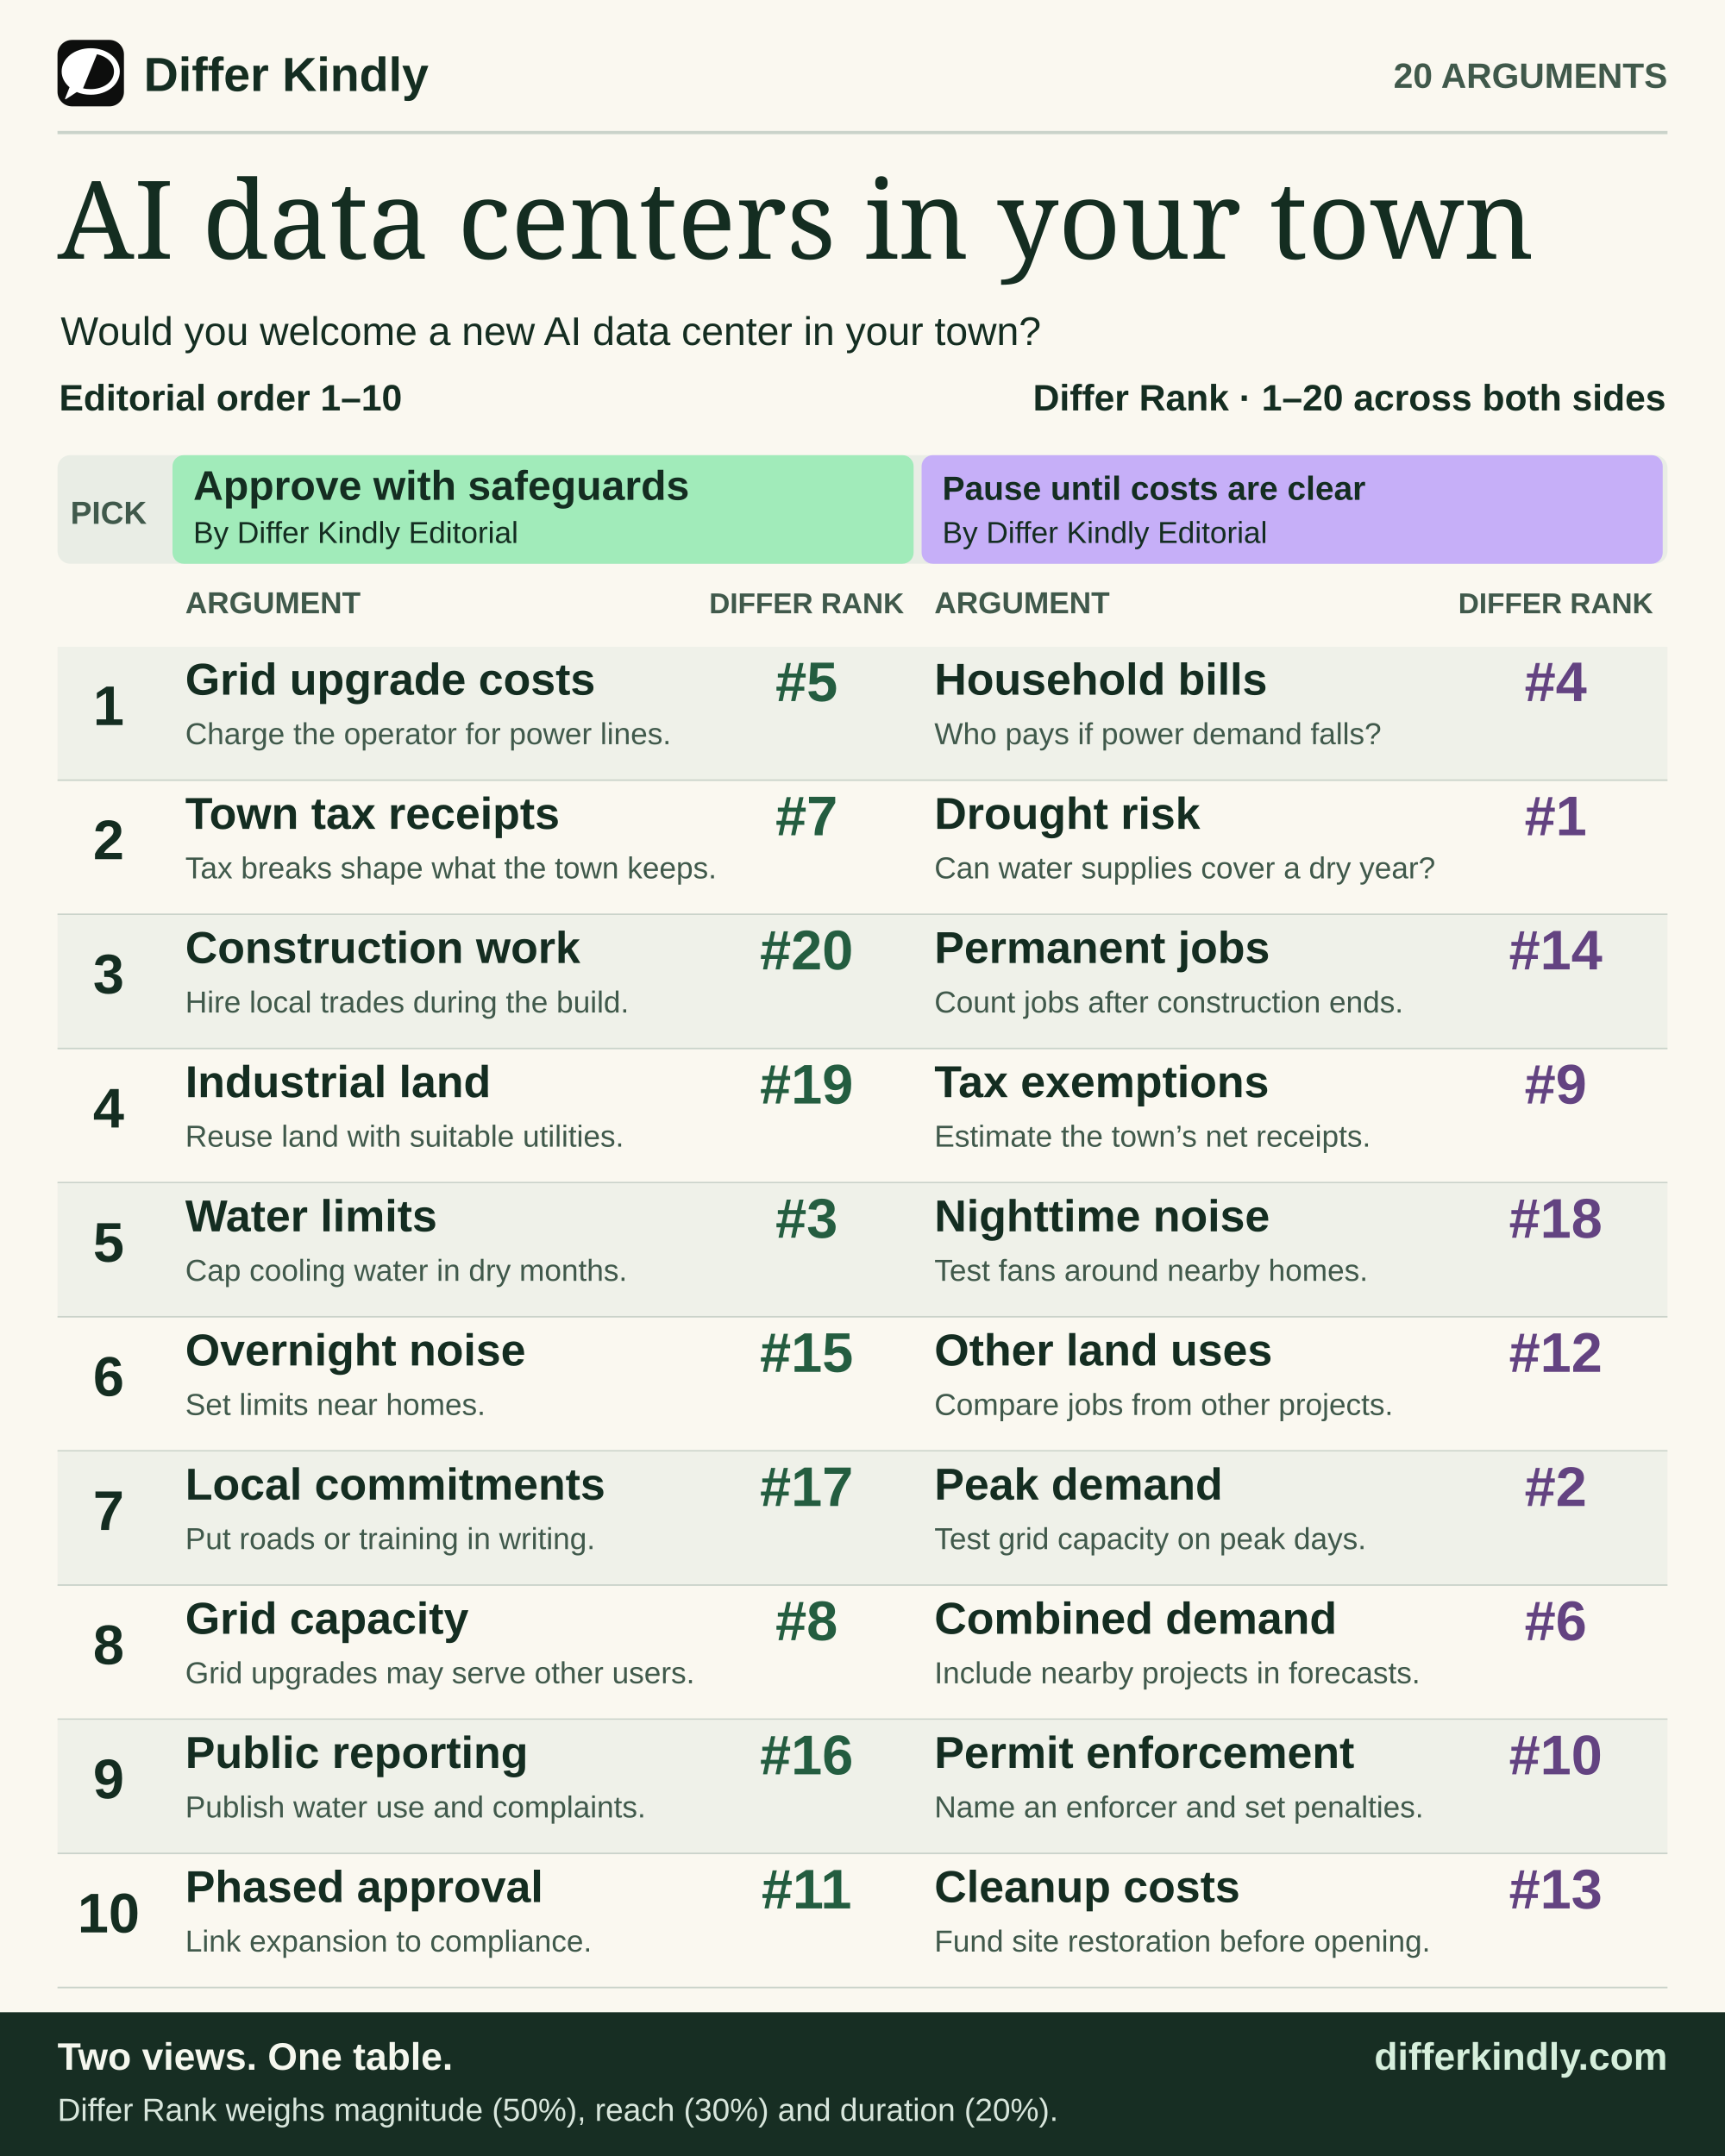
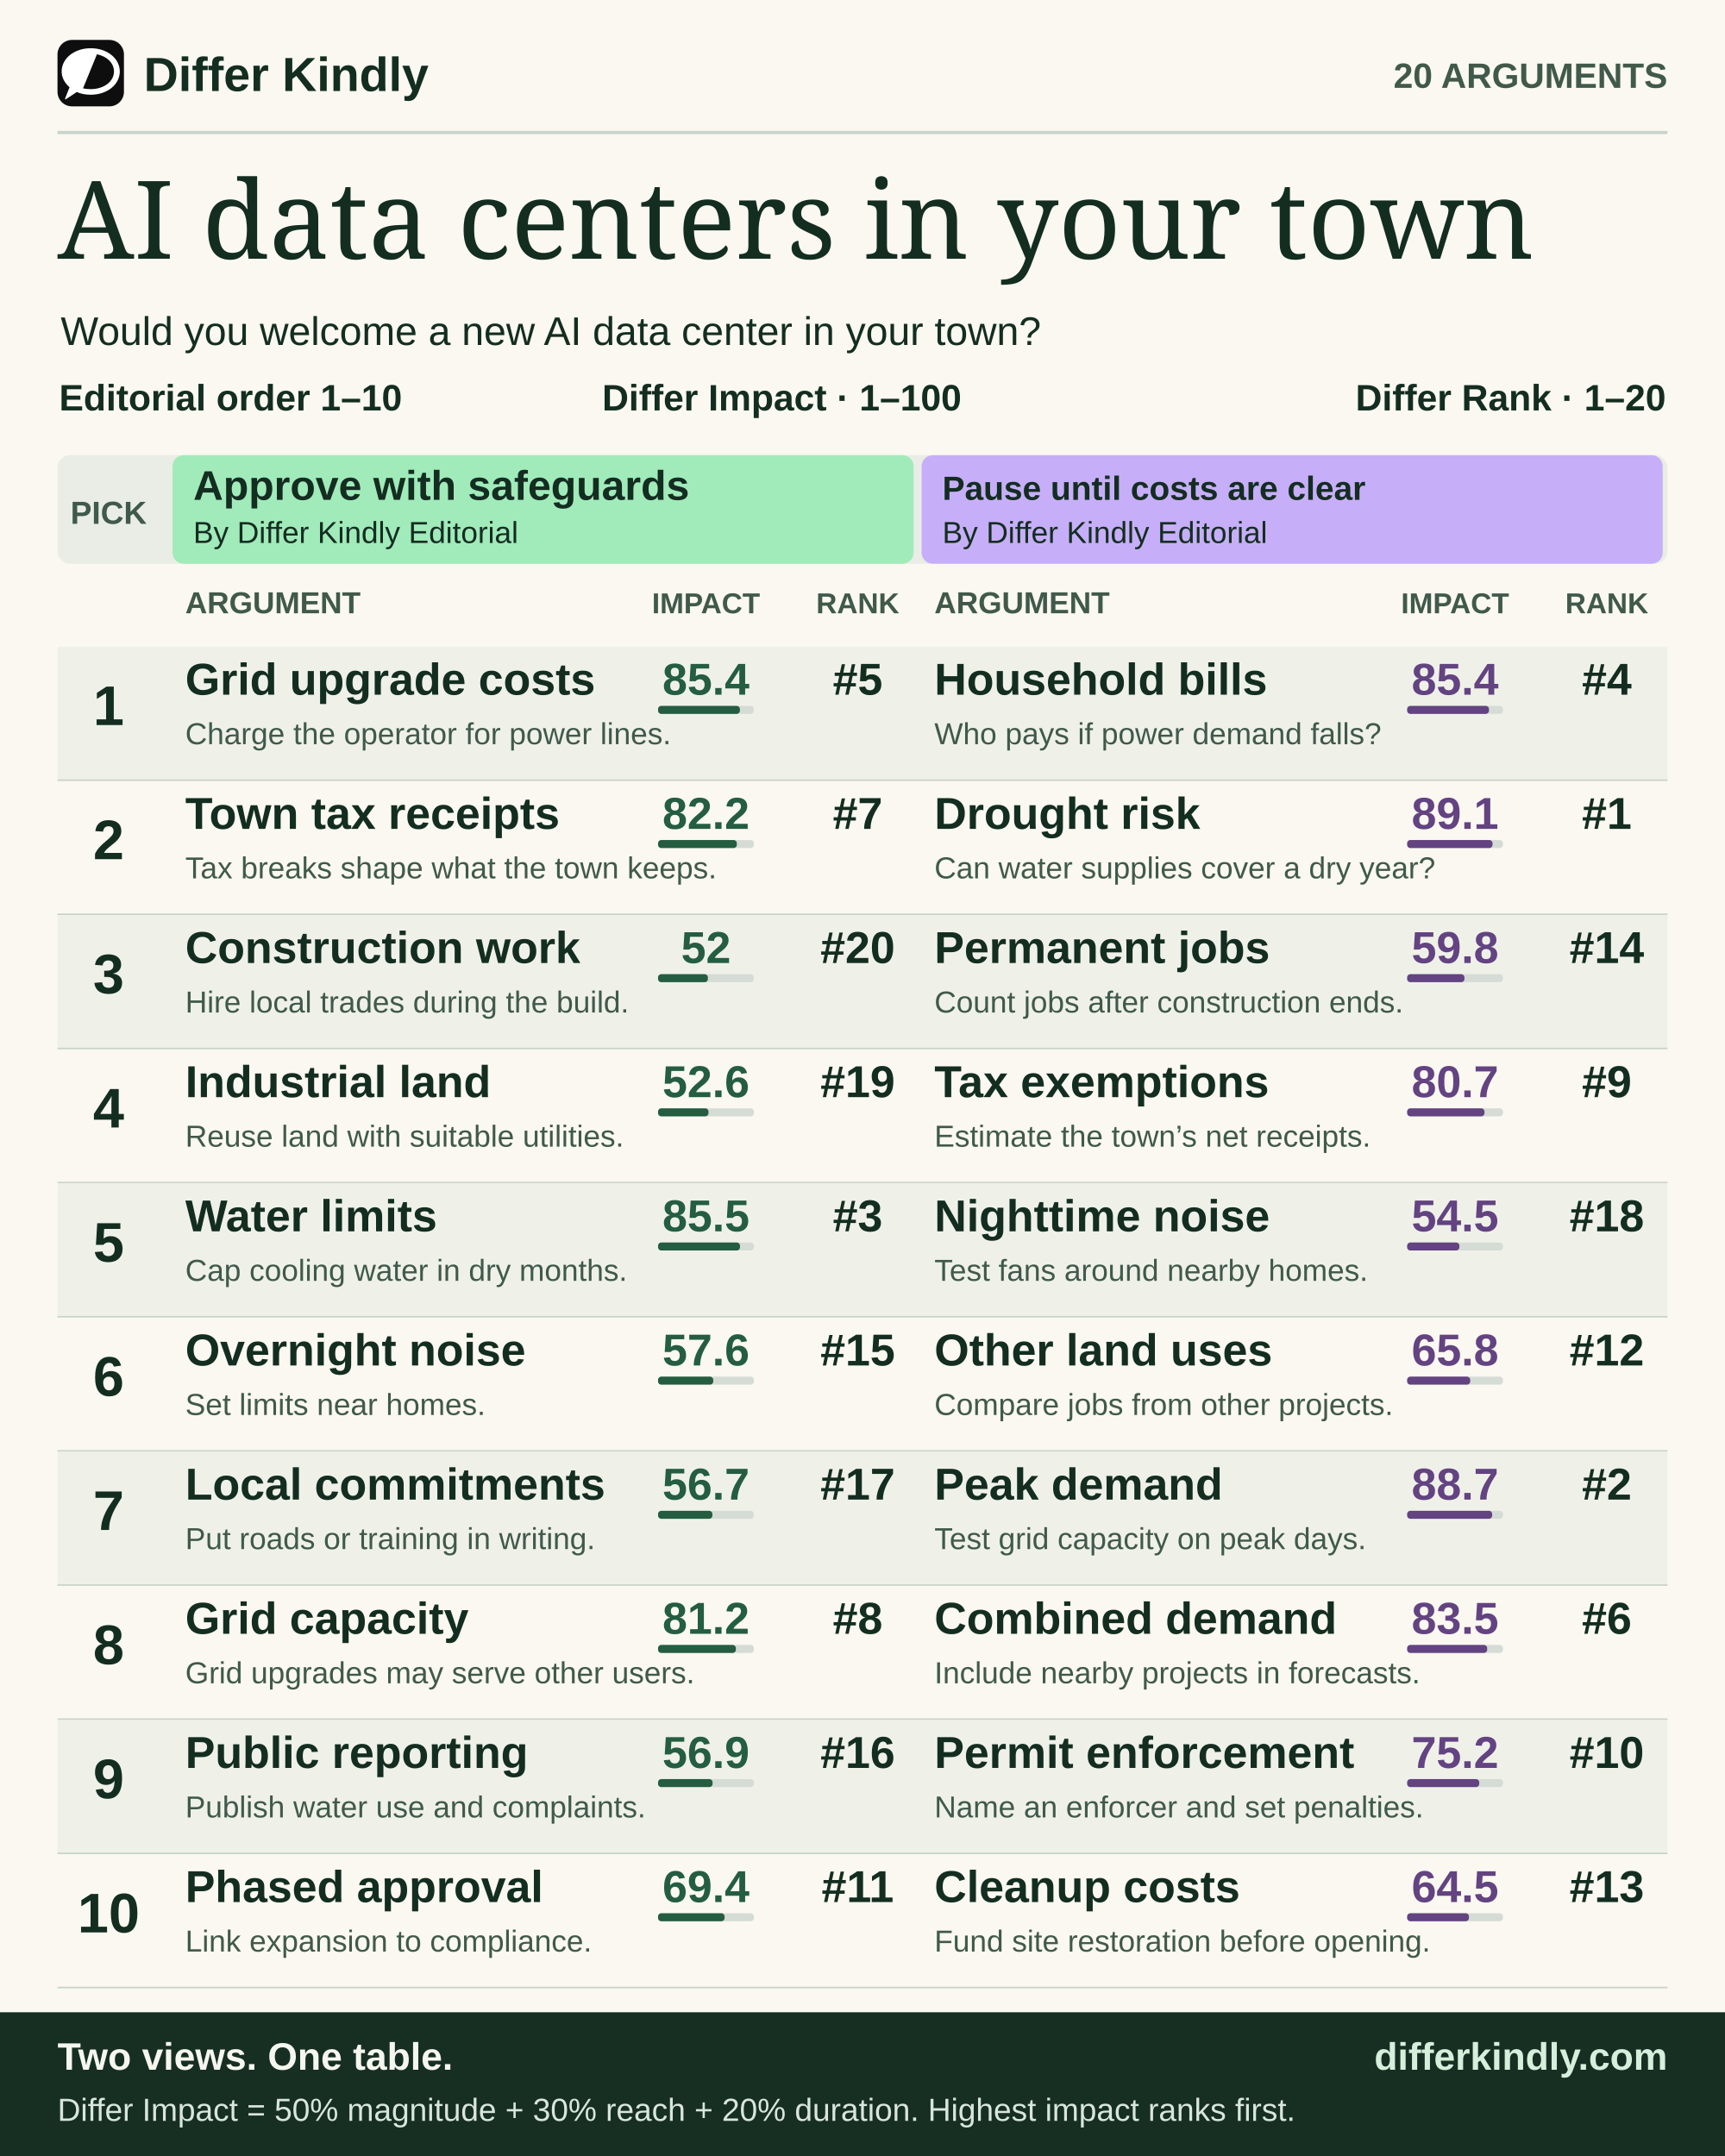
<svg xmlns="http://www.w3.org/2000/svg" width="1080" height="1350" viewBox="0 0 1080 1350" data-poster-format="impact-v2" data-rank-method="differ-rank-v1" role="img" font-family="Arial, sans-serif">
  <rect x="0" y="0" width="1080" height="1350" rx="0" fill="#faf8f0" />
  <g transform="translate(36 25) scale(1.30)">
    <rect width="32" height="32" rx="7" fill="#0d0e0d" />
    <path fill="white" fill-rule="evenodd" d="M16 4C23.9 4 30 8.9 30 15.2S23.9 26.4 16 26.4C13.6 26.4 11.3 26 9.3 25.1L4.1 28.5Q3.5 28.8 3.7 28.1L5.8 22.8C3.4 20.7 2 18.1 2 15.2C2 8.9 8.1 4 16 4ZM19 6.9L12.3 23.3C13.5 23.6 14.7 23.7 16 23.7C22.4 23.7 27.2 20 27.2 15.2C27.2 11.1 23.8 7.9 19 6.9Z" />
  </g>
  <text x="90" y="57" font-size="30" font-weight="700" fill="#142d21">Differ Kindly</text>
  <text x="1044" y="55" font-size="22" font-weight="700" fill="#40594b" text-anchor="end">20 ARGUMENTS</text>
  <rect x="36" y="82" width="1008" height="2" rx="0" fill="#cad3ca" />
  <text x="36" y="162" font-size="68" font-weight="500" fill="#142d21" font-family="Georgia, serif">AI data centers in your town</text>
  <text x="38" y="216" font-size="25" font-weight="400" fill="#142d21">Would you welcome a new AI data center in your town?</text>
  <text x="37" y="257" font-size="23" font-weight="700" fill="#142d21">Editorial order 1–10</text>
-   <text x="1043" y="257" font-size="23" font-weight="700" fill="#142d21" text-anchor="end">Differ Rank · 1–20 across both sides</text>
+   <text x="377" y="257" font-size="23" font-weight="700" fill="#142d21">Differ Impact · 1–100</text>
+   <text x="1043" y="257" font-size="23" font-weight="700" fill="#142d21" text-anchor="end">Differ Rank · 1–20</text>
  <rect x="36" y="285" width="1008" height="68" rx="8" fill="#e9ede5" />
  <text x="68" y="328" font-size="20" font-weight="700" fill="#40594b" text-anchor="middle">PICK</text>
  <rect x="108" y="285" width="464" height="68" rx="7" fill="#a1ebba" />
  <text x="121" y="313" font-size="26" font-weight="700" fill="#142d21">Approve with safeguards</text>
  <text x="121" y="340" font-size="19" font-weight="500" fill="#142d21" data-byline="0">By Differ Kindly Editorial</text>
  <text x="116" y="384" font-size="19" font-weight="700" fill="#40594b">ARGUMENT</text>
-   <text x="505" y="384" font-size="18" font-weight="700" fill="#40594b" text-anchor="middle">DIFFER RANK</text>
+   <text x="442" y="384" font-size="18" font-weight="700" fill="#40594b" text-anchor="middle">IMPACT</text>
+   <text x="537" y="384" font-size="18" font-weight="700" fill="#40594b" text-anchor="middle">RANK</text>
  <rect x="577" y="285" width="464" height="68" rx="7" fill="#c6aff8" />
  <text x="590" y="313" font-size="21" font-weight="700" fill="#142d21">Pause until costs are clear</text>
  <text x="590" y="340" font-size="19" font-weight="500" fill="#142d21" data-byline="1">By Differ Kindly Editorial</text>
  <text x="585" y="384" font-size="19" font-weight="700" fill="#40594b">ARGUMENT</text>
-   <text x="974" y="384" font-size="18" font-weight="700" fill="#40594b" text-anchor="middle">DIFFER RANK</text>
+   <text x="911" y="384" font-size="18" font-weight="700" fill="#40594b" text-anchor="middle">IMPACT</text>
+   <text x="1006" y="384" font-size="18" font-weight="700" fill="#40594b" text-anchor="middle">RANK</text>
  <rect x="36" y="405" width="1008" height="83" rx="0" fill="#eff1e9" />
  <text x="68" y="454" font-size="35" font-weight="700" fill="#142d21" text-anchor="middle">1</text>
  <g data-argument-id="75285951-7ad5-5fec-b901-d24bca832d2c" data-reader-id="75285951-7ad5-5fec-b901-d24bca832d2c" data-rank="5" data-impact="85.4" data-author="Differ Kindly Editorial" data-confidence="moderate" data-explanation="Estimated magnitude 83/100, reach 85/100 and duration 92/100." data-pick="1" data-side="0">
    <path data-hit="" d="M108 405h464v83h-464z" fill="transparent" />
    <text x="116" y="435" font-size="28" font-weight="700" fill="#142d21">Grid upgrade costs</text>
-     <text x="505" y="439" font-size="35" font-weight="700" fill="#245d40" text-anchor="middle">#5</text>
+     <text x="442" y="435" font-size="28" font-weight="700" fill="#245d40" text-anchor="middle" data-metric="impact">85.4</text>
+     <rect x="412" y="442" width="60" height="5" rx="2" fill="#d5dcd5" />
+     <rect x="412" y="442" width="51.24" height="5" rx="2" fill="#245d40" />
+     <text x="537" y="435" font-size="28" font-weight="700" fill="#142d21" text-anchor="middle" data-metric="rank">#5</text>
    <text x="116" y="466" font-size="19" font-weight="400" fill="#40594b">Charge the operator for power lines.</text>
  </g>
  <g data-argument-id="175d2743-9744-513f-98f8-b99201133808" data-reader-id="175d2743-9744-513f-98f8-b99201133808" data-rank="4" data-impact="85.4" data-author="Differ Kindly Editorial" data-confidence="moderate" data-explanation="Estimated magnitude 82/100, reach 90/100 and duration 87/100." data-pick="1" data-side="1">
    <path data-hit="" d="M577 405h464v83h-464z" fill="transparent" />
    <text x="585" y="435" font-size="28" font-weight="700" fill="#142d21">Household bills</text>
-     <text x="974" y="439" font-size="35" font-weight="700" fill="#634381" text-anchor="middle">#4</text>
+     <text x="911" y="435" font-size="28" font-weight="700" fill="#634381" text-anchor="middle" data-metric="impact">85.4</text>
+     <rect x="881" y="442" width="60" height="5" rx="2" fill="#d5dcd5" />
+     <rect x="881" y="442" width="51.24" height="5" rx="2" fill="#634381" />
+     <text x="1006" y="435" font-size="28" font-weight="700" fill="#142d21" text-anchor="middle" data-metric="rank">#4</text>
    <text x="585" y="466" font-size="19" font-weight="400" fill="#40594b">Who pays if power demand falls?</text>
  </g>
  <rect x="36" y="488" width="1008" height="1" rx="0" fill="#cad3ca" />
  <text x="68" y="538" font-size="35" font-weight="700" fill="#142d21" text-anchor="middle">2</text>
  <g data-argument-id="67b9ec5b-4113-5596-9bc9-0f5c06e99bf1" data-reader-id="67b9ec5b-4113-5596-9bc9-0f5c06e99bf1" data-rank="7" data-impact="82.2" data-author="Differ Kindly Editorial" data-confidence="moderate" data-explanation="Estimated magnitude 80/100, reach 84/100 and duration 85/100." data-pick="2" data-side="0">
    <path data-hit="" d="M108 489h464v83h-464z" fill="transparent" />
    <text x="116" y="519" font-size="28" font-weight="700" fill="#142d21">Town tax receipts</text>
-     <text x="505" y="523" font-size="35" font-weight="700" fill="#245d40" text-anchor="middle">#7</text>
+     <text x="442" y="519" font-size="28" font-weight="700" fill="#245d40" text-anchor="middle" data-metric="impact">82.2</text>
+     <rect x="412" y="526" width="60" height="5" rx="2" fill="#d5dcd5" />
+     <rect x="412" y="526" width="49.32" height="5" rx="2" fill="#245d40" />
+     <text x="537" y="519" font-size="28" font-weight="700" fill="#142d21" text-anchor="middle" data-metric="rank">#7</text>
    <text x="116" y="550" font-size="19" font-weight="400" fill="#40594b">Tax breaks shape what the town keeps.</text>
  </g>
  <g data-argument-id="3b64b4ef-9bbc-59df-8ef3-9d113ed5e0a5" data-reader-id="3b64b4ef-9bbc-59df-8ef3-9d113ed5e0a5" data-rank="1" data-impact="89.1" data-author="Differ Kindly Editorial" data-confidence="moderate" data-explanation="Estimated magnitude 94/100, reach 87/100 and duration 80/100." data-pick="2" data-side="1">
    <path data-hit="" d="M577 489h464v83h-464z" fill="transparent" />
    <text x="585" y="519" font-size="28" font-weight="700" fill="#142d21">Drought risk</text>
-     <text x="974" y="523" font-size="35" font-weight="700" fill="#634381" text-anchor="middle">#1</text>
+     <text x="911" y="519" font-size="28" font-weight="700" fill="#634381" text-anchor="middle" data-metric="impact">89.1</text>
+     <rect x="881" y="526" width="60" height="5" rx="2" fill="#d5dcd5" />
+     <rect x="881" y="526" width="53.46" height="5" rx="2" fill="#634381" />
+     <text x="1006" y="519" font-size="28" font-weight="700" fill="#142d21" text-anchor="middle" data-metric="rank">#1</text>
    <text x="585" y="550" font-size="19" font-weight="400" fill="#40594b">Can water supplies cover a dry year?</text>
  </g>
  <rect x="36" y="572" width="1008" height="1" rx="0" fill="#cad3ca" />
  <rect x="36" y="573" width="1008" height="83" rx="0" fill="#eff1e9" />
  <text x="68" y="622" font-size="35" font-weight="700" fill="#142d21" text-anchor="middle">3</text>
  <g data-argument-id="c841c516-7080-5c01-a5ec-30e524be0f42" data-reader-id="c841c516-7080-5c01-a5ec-30e524be0f42" data-rank="20" data-impact="52" data-author="Differ Kindly Editorial" data-confidence="moderate" data-explanation="Estimated magnitude 66/100, reach 42/100 and duration 32/100." data-pick="3" data-side="0">
    <path data-hit="" d="M108 573h464v83h-464z" fill="transparent" />
    <text x="116" y="603" font-size="28" font-weight="700" fill="#142d21">Construction work</text>
-     <text x="505" y="607" font-size="35" font-weight="700" fill="#245d40" text-anchor="middle">#20</text>
+     <text x="442" y="603" font-size="28" font-weight="700" fill="#245d40" text-anchor="middle" data-metric="impact">52</text>
+     <rect x="412" y="610" width="60" height="5" rx="2" fill="#d5dcd5" />
+     <rect x="412" y="610" width="31.2" height="5" rx="2" fill="#245d40" />
+     <text x="537" y="603" font-size="28" font-weight="700" fill="#142d21" text-anchor="middle" data-metric="rank">#20</text>
    <text x="116" y="634" font-size="19" font-weight="400" fill="#40594b">Hire local trades during the build.</text>
  </g>
  <g data-argument-id="847e3209-3f84-5522-a25c-d29d378656d3" data-reader-id="847e3209-3f84-5522-a25c-d29d378656d3" data-rank="14" data-impact="59.8" data-author="Differ Kindly Editorial" data-confidence="moderate" data-explanation="Estimated magnitude 62/100, reach 46/100 and duration 75/100." data-pick="3" data-side="1">
    <path data-hit="" d="M577 573h464v83h-464z" fill="transparent" />
    <text x="585" y="603" font-size="28" font-weight="700" fill="#142d21">Permanent jobs</text>
-     <text x="974" y="607" font-size="35" font-weight="700" fill="#634381" text-anchor="middle">#14</text>
+     <text x="911" y="603" font-size="28" font-weight="700" fill="#634381" text-anchor="middle" data-metric="impact">59.8</text>
+     <rect x="881" y="610" width="60" height="5" rx="2" fill="#d5dcd5" />
+     <rect x="881" y="610" width="35.88" height="5" rx="2" fill="#634381" />
+     <text x="1006" y="603" font-size="28" font-weight="700" fill="#142d21" text-anchor="middle" data-metric="rank">#14</text>
    <text x="585" y="634" font-size="19" font-weight="400" fill="#40594b">Count jobs after construction ends.</text>
  </g>
  <rect x="36" y="656" width="1008" height="1" rx="0" fill="#cad3ca" />
  <text x="68" y="706" font-size="35" font-weight="700" fill="#142d21" text-anchor="middle">4</text>
  <g data-argument-id="d154780a-8ccc-5a5d-91d2-9d65d5166829" data-reader-id="d154780a-8ccc-5a5d-91d2-9d65d5166829" data-rank="19" data-impact="52.6" data-author="Differ Kindly Editorial" data-confidence="moderate" data-explanation="Estimated magnitude 53/100, reach 37/100 and duration 75/100." data-pick="4" data-side="0">
    <path data-hit="" d="M108 657h464v83h-464z" fill="transparent" />
    <text x="116" y="687" font-size="28" font-weight="700" fill="#142d21">Industrial land</text>
-     <text x="505" y="691" font-size="35" font-weight="700" fill="#245d40" text-anchor="middle">#19</text>
+     <text x="442" y="687" font-size="28" font-weight="700" fill="#245d40" text-anchor="middle" data-metric="impact">52.6</text>
+     <rect x="412" y="694" width="60" height="5" rx="2" fill="#d5dcd5" />
+     <rect x="412" y="694" width="31.56" height="5" rx="2" fill="#245d40" />
+     <text x="537" y="687" font-size="28" font-weight="700" fill="#142d21" text-anchor="middle" data-metric="rank">#19</text>
    <text x="116" y="718" font-size="19" font-weight="400" fill="#40594b">Reuse land with suitable utilities.</text>
  </g>
  <g data-argument-id="e992706e-01fe-5c8d-9e8c-5b8c921ae091" data-reader-id="e992706e-01fe-5c8d-9e8c-5b8c921ae091" data-rank="9" data-impact="80.7" data-author="Differ Kindly Editorial" data-confidence="moderate" data-explanation="Estimated magnitude 78/100, reach 83/100 and duration 84/100." data-pick="4" data-side="1">
    <path data-hit="" d="M577 657h464v83h-464z" fill="transparent" />
    <text x="585" y="687" font-size="28" font-weight="700" fill="#142d21">Tax exemptions</text>
-     <text x="974" y="691" font-size="35" font-weight="700" fill="#634381" text-anchor="middle">#9</text>
+     <text x="911" y="687" font-size="28" font-weight="700" fill="#634381" text-anchor="middle" data-metric="impact">80.7</text>
+     <rect x="881" y="694" width="60" height="5" rx="2" fill="#d5dcd5" />
+     <rect x="881" y="694" width="48.42" height="5" rx="2" fill="#634381" />
+     <text x="1006" y="687" font-size="28" font-weight="700" fill="#142d21" text-anchor="middle" data-metric="rank">#9</text>
    <text x="585" y="718" font-size="19" font-weight="400" fill="#40594b">Estimate the town’s net receipts.</text>
  </g>
  <rect x="36" y="740" width="1008" height="1" rx="0" fill="#cad3ca" />
  <rect x="36" y="741" width="1008" height="83" rx="0" fill="#eff1e9" />
  <text x="68" y="790" font-size="35" font-weight="700" fill="#142d21" text-anchor="middle">5</text>
  <g data-argument-id="1ff81dff-eadf-5b79-9349-5e454bef6224" data-reader-id="1ff81dff-eadf-5b79-9349-5e454bef6224" data-rank="3" data-impact="85.5" data-author="Differ Kindly Editorial" data-confidence="moderate" data-explanation="Estimated magnitude 89/100, reach 80/100 and duration 85/100." data-pick="5" data-side="0">
    <path data-hit="" d="M108 741h464v83h-464z" fill="transparent" />
    <text x="116" y="771" font-size="28" font-weight="700" fill="#142d21">Water limits</text>
-     <text x="505" y="775" font-size="35" font-weight="700" fill="#245d40" text-anchor="middle">#3</text>
+     <text x="442" y="771" font-size="28" font-weight="700" fill="#245d40" text-anchor="middle" data-metric="impact">85.5</text>
+     <rect x="412" y="778" width="60" height="5" rx="2" fill="#d5dcd5" />
+     <rect x="412" y="778" width="51.3" height="5" rx="2" fill="#245d40" />
+     <text x="537" y="771" font-size="28" font-weight="700" fill="#142d21" text-anchor="middle" data-metric="rank">#3</text>
    <text x="116" y="802" font-size="19" font-weight="400" fill="#40594b">Cap cooling water in dry months.</text>
  </g>
  <g data-argument-id="55c1bb96-8222-51bf-995b-6fcd88b0d8bc" data-reader-id="55c1bb96-8222-51bf-995b-6fcd88b0d8bc" data-rank="18" data-impact="54.5" data-author="Differ Kindly Editorial" data-confidence="moderate" data-explanation="Estimated magnitude 59/100, reach 32/100 and duration 77/100." data-pick="5" data-side="1">
    <path data-hit="" d="M577 741h464v83h-464z" fill="transparent" />
    <text x="585" y="771" font-size="28" font-weight="700" fill="#142d21">Nighttime noise</text>
-     <text x="974" y="775" font-size="35" font-weight="700" fill="#634381" text-anchor="middle">#18</text>
+     <text x="911" y="771" font-size="28" font-weight="700" fill="#634381" text-anchor="middle" data-metric="impact">54.5</text>
+     <rect x="881" y="778" width="60" height="5" rx="2" fill="#d5dcd5" />
+     <rect x="881" y="778" width="32.7" height="5" rx="2" fill="#634381" />
+     <text x="1006" y="771" font-size="28" font-weight="700" fill="#142d21" text-anchor="middle" data-metric="rank">#18</text>
    <text x="585" y="802" font-size="19" font-weight="400" fill="#40594b">Test fans around nearby homes.</text>
  </g>
  <rect x="36" y="824" width="1008" height="1" rx="0" fill="#cad3ca" />
  <text x="68" y="874" font-size="35" font-weight="700" fill="#142d21" text-anchor="middle">6</text>
  <g data-argument-id="61cd6605-fdb7-5a14-a843-9e2756409e53" data-reader-id="61cd6605-fdb7-5a14-a843-9e2756409e53" data-rank="15" data-impact="57.6" data-author="Differ Kindly Editorial" data-confidence="moderate" data-explanation="Estimated magnitude 63/100, reach 33/100 and duration 81/100." data-pick="6" data-side="0">
    <path data-hit="" d="M108 825h464v83h-464z" fill="transparent" />
    <text x="116" y="855" font-size="28" font-weight="700" fill="#142d21">Overnight noise</text>
-     <text x="505" y="859" font-size="35" font-weight="700" fill="#245d40" text-anchor="middle">#15</text>
+     <text x="442" y="855" font-size="28" font-weight="700" fill="#245d40" text-anchor="middle" data-metric="impact">57.6</text>
+     <rect x="412" y="862" width="60" height="5" rx="2" fill="#d5dcd5" />
+     <rect x="412" y="862" width="34.56" height="5" rx="2" fill="#245d40" />
+     <text x="537" y="855" font-size="28" font-weight="700" fill="#142d21" text-anchor="middle" data-metric="rank">#15</text>
    <text x="116" y="886" font-size="19" font-weight="400" fill="#40594b">Set limits near homes.</text>
  </g>
  <g data-argument-id="620d1a89-7c79-5822-9de4-a5ecd5bd04e5" data-reader-id="620d1a89-7c79-5822-9de4-a5ecd5bd04e5" data-rank="12" data-impact="65.8" data-author="Differ Kindly Editorial" data-confidence="low" data-explanation="Estimated magnitude 66/100, reach 52/100 and duration 86/100." data-pick="6" data-side="1">
    <path data-hit="" d="M577 825h464v83h-464z" fill="transparent" />
    <text x="585" y="855" font-size="28" font-weight="700" fill="#142d21">Other land uses</text>
-     <text x="974" y="859" font-size="35" font-weight="700" fill="#634381" text-anchor="middle">#12</text>
+     <text x="911" y="855" font-size="28" font-weight="700" fill="#634381" text-anchor="middle" data-metric="impact">65.8</text>
+     <rect x="881" y="862" width="60" height="5" rx="2" fill="#d5dcd5" />
+     <rect x="881" y="862" width="39.48" height="5" rx="2" fill="#634381" />
+     <text x="1006" y="855" font-size="28" font-weight="700" fill="#142d21" text-anchor="middle" data-metric="rank">#12</text>
    <text x="585" y="886" font-size="19" font-weight="400" fill="#40594b">Compare jobs from other projects.</text>
  </g>
  <rect x="36" y="908" width="1008" height="1" rx="0" fill="#cad3ca" />
  <rect x="36" y="909" width="1008" height="83" rx="0" fill="#eff1e9" />
  <text x="68" y="958" font-size="35" font-weight="700" fill="#142d21" text-anchor="middle">7</text>
  <g data-argument-id="d403f10d-6b07-57c7-850d-65a3c3584cb8" data-reader-id="d403f10d-6b07-57c7-850d-65a3c3584cb8" data-rank="17" data-impact="56.7" data-author="Differ Kindly Editorial" data-confidence="low" data-explanation="Estimated magnitude 58/100, reach 49/100 and duration 65/100." data-pick="7" data-side="0">
    <path data-hit="" d="M108 909h464v83h-464z" fill="transparent" />
    <text x="116" y="939" font-size="28" font-weight="700" fill="#142d21">Local commitments</text>
-     <text x="505" y="943" font-size="35" font-weight="700" fill="#245d40" text-anchor="middle">#17</text>
+     <text x="442" y="939" font-size="28" font-weight="700" fill="#245d40" text-anchor="middle" data-metric="impact">56.7</text>
+     <rect x="412" y="946" width="60" height="5" rx="2" fill="#d5dcd5" />
+     <rect x="412" y="946" width="34.02" height="5" rx="2" fill="#245d40" />
+     <text x="537" y="939" font-size="28" font-weight="700" fill="#142d21" text-anchor="middle" data-metric="rank">#17</text>
    <text x="116" y="970" font-size="19" font-weight="400" fill="#40594b">Put roads or training in writing.</text>
  </g>
  <g data-argument-id="43e0c36b-8ecd-598d-9d14-ba71c3a990ac" data-reader-id="43e0c36b-8ecd-598d-9d14-ba71c3a990ac" data-rank="2" data-impact="88.7" data-author="Differ Kindly Editorial" data-confidence="moderate" data-explanation="Estimated magnitude 90/100, reach 93/100 and duration 79/100." data-pick="7" data-side="1">
    <path data-hit="" d="M577 909h464v83h-464z" fill="transparent" />
    <text x="585" y="939" font-size="28" font-weight="700" fill="#142d21">Peak demand</text>
-     <text x="974" y="943" font-size="35" font-weight="700" fill="#634381" text-anchor="middle">#2</text>
+     <text x="911" y="939" font-size="28" font-weight="700" fill="#634381" text-anchor="middle" data-metric="impact">88.7</text>
+     <rect x="881" y="946" width="60" height="5" rx="2" fill="#d5dcd5" />
+     <rect x="881" y="946" width="53.22" height="5" rx="2" fill="#634381" />
+     <text x="1006" y="939" font-size="28" font-weight="700" fill="#142d21" text-anchor="middle" data-metric="rank">#2</text>
    <text x="585" y="970" font-size="19" font-weight="400" fill="#40594b">Test grid capacity on peak days.</text>
  </g>
  <rect x="36" y="992" width="1008" height="1" rx="0" fill="#cad3ca" />
  <text x="68" y="1042" font-size="35" font-weight="700" fill="#142d21" text-anchor="middle">8</text>
  <g data-argument-id="972a9fd6-9ecc-5271-b580-c2475f4aa1f4" data-reader-id="972a9fd6-9ecc-5271-b580-c2475f4aa1f4" data-rank="8" data-impact="81.2" data-author="Differ Kindly Editorial" data-confidence="low" data-explanation="Estimated magnitude 77/100, reach 81/100 and duration 92/100." data-pick="8" data-side="0">
    <path data-hit="" d="M108 993h464v83h-464z" fill="transparent" />
    <text x="116" y="1023" font-size="28" font-weight="700" fill="#142d21">Grid capacity</text>
-     <text x="505" y="1027" font-size="35" font-weight="700" fill="#245d40" text-anchor="middle">#8</text>
+     <text x="442" y="1023" font-size="28" font-weight="700" fill="#245d40" text-anchor="middle" data-metric="impact">81.2</text>
+     <rect x="412" y="1030" width="60" height="5" rx="2" fill="#d5dcd5" />
+     <rect x="412" y="1030" width="48.72" height="5" rx="2" fill="#245d40" />
+     <text x="537" y="1023" font-size="28" font-weight="700" fill="#142d21" text-anchor="middle" data-metric="rank">#8</text>
    <text x="116" y="1054" font-size="19" font-weight="400" fill="#40594b">Grid upgrades may serve other users.</text>
  </g>
  <g data-argument-id="a9c33dab-4688-54d3-a13f-4b7a631d6c46" data-reader-id="a9c33dab-4688-54d3-a13f-4b7a631d6c46" data-rank="6" data-impact="83.5" data-author="Differ Kindly Editorial" data-confidence="moderate" data-explanation="Estimated magnitude 84/100, reach 81/100 and duration 86/100." data-pick="8" data-side="1">
    <path data-hit="" d="M577 993h464v83h-464z" fill="transparent" />
    <text x="585" y="1023" font-size="28" font-weight="700" fill="#142d21">Combined demand</text>
-     <text x="974" y="1027" font-size="35" font-weight="700" fill="#634381" text-anchor="middle">#6</text>
+     <text x="911" y="1023" font-size="28" font-weight="700" fill="#634381" text-anchor="middle" data-metric="impact">83.5</text>
+     <rect x="881" y="1030" width="60" height="5" rx="2" fill="#d5dcd5" />
+     <rect x="881" y="1030" width="50.1" height="5" rx="2" fill="#634381" />
+     <text x="1006" y="1023" font-size="28" font-weight="700" fill="#142d21" text-anchor="middle" data-metric="rank">#6</text>
    <text x="585" y="1054" font-size="19" font-weight="400" fill="#40594b">Include nearby projects in forecasts.</text>
  </g>
  <rect x="36" y="1076" width="1008" height="1" rx="0" fill="#cad3ca" />
  <rect x="36" y="1077" width="1008" height="83" rx="0" fill="#eff1e9" />
  <text x="68" y="1126" font-size="35" font-weight="700" fill="#142d21" text-anchor="middle">9</text>
  <g data-argument-id="1ac54127-436a-5342-97cf-a9547dc53796" data-reader-id="1ac54127-436a-5342-97cf-a9547dc53796" data-rank="16" data-impact="56.9" data-author="Differ Kindly Editorial" data-confidence="moderate" data-explanation="Estimated magnitude 49/100, reach 60/100 and duration 72/100." data-pick="9" data-side="0">
    <path data-hit="" d="M108 1077h464v83h-464z" fill="transparent" />
    <text x="116" y="1107" font-size="28" font-weight="700" fill="#142d21">Public reporting</text>
-     <text x="505" y="1111" font-size="35" font-weight="700" fill="#245d40" text-anchor="middle">#16</text>
+     <text x="442" y="1107" font-size="28" font-weight="700" fill="#245d40" text-anchor="middle" data-metric="impact">56.9</text>
+     <rect x="412" y="1114" width="60" height="5" rx="2" fill="#d5dcd5" />
+     <rect x="412" y="1114" width="34.14" height="5" rx="2" fill="#245d40" />
+     <text x="537" y="1107" font-size="28" font-weight="700" fill="#142d21" text-anchor="middle" data-metric="rank">#16</text>
    <text x="116" y="1138" font-size="19" font-weight="400" fill="#40594b">Publish water use and complaints.</text>
  </g>
  <g data-argument-id="afdb6c6a-6d31-596f-b1c6-82afdba2c54d" data-reader-id="afdb6c6a-6d31-596f-b1c6-82afdba2c54d" data-rank="10" data-impact="75.2" data-author="Differ Kindly Editorial" data-confidence="moderate" data-explanation="Estimated magnitude 72/100, reach 72/100 and duration 88/100." data-pick="9" data-side="1">
    <path data-hit="" d="M577 1077h464v83h-464z" fill="transparent" />
    <text x="585" y="1107" font-size="28" font-weight="700" fill="#142d21">Permit enforcement</text>
-     <text x="974" y="1111" font-size="35" font-weight="700" fill="#634381" text-anchor="middle">#10</text>
+     <text x="911" y="1107" font-size="28" font-weight="700" fill="#634381" text-anchor="middle" data-metric="impact">75.2</text>
+     <rect x="881" y="1114" width="60" height="5" rx="2" fill="#d5dcd5" />
+     <rect x="881" y="1114" width="45.12" height="5" rx="2" fill="#634381" />
+     <text x="1006" y="1107" font-size="28" font-weight="700" fill="#142d21" text-anchor="middle" data-metric="rank">#10</text>
    <text x="585" y="1138" font-size="19" font-weight="400" fill="#40594b">Name an enforcer and set penalties.</text>
  </g>
  <rect x="36" y="1160" width="1008" height="1" rx="0" fill="#cad3ca" />
  <text x="68" y="1210" font-size="35" font-weight="700" fill="#142d21" text-anchor="middle">10</text>
  <g data-argument-id="34b77ec4-75fa-5078-95d6-4f9520cccc6f" data-reader-id="34b77ec4-75fa-5078-95d6-4f9520cccc6f" data-rank="11" data-impact="69.4" data-author="Differ Kindly Editorial" data-confidence="moderate" data-explanation="Estimated magnitude 67/100, reach 65/100 and duration 82/100." data-pick="10" data-side="0">
    <path data-hit="" d="M108 1161h464v83h-464z" fill="transparent" />
    <text x="116" y="1191" font-size="28" font-weight="700" fill="#142d21">Phased approval</text>
-     <text x="505" y="1195" font-size="35" font-weight="700" fill="#245d40" text-anchor="middle">#11</text>
+     <text x="442" y="1191" font-size="28" font-weight="700" fill="#245d40" text-anchor="middle" data-metric="impact">69.4</text>
+     <rect x="412" y="1198" width="60" height="5" rx="2" fill="#d5dcd5" />
+     <rect x="412" y="1198" width="41.64" height="5" rx="2" fill="#245d40" />
+     <text x="537" y="1191" font-size="28" font-weight="700" fill="#142d21" text-anchor="middle" data-metric="rank">#11</text>
    <text x="116" y="1222" font-size="19" font-weight="400" fill="#40594b">Link expansion to compliance.</text>
  </g>
  <g data-argument-id="906991c2-e743-5071-8fd9-96641d2a5e09" data-reader-id="906991c2-e743-5071-8fd9-96641d2a5e09" data-rank="13" data-impact="64.5" data-author="Differ Kindly Editorial" data-confidence="moderate" data-explanation="Estimated magnitude 64/100, reach 47/100 and duration 92/100." data-pick="10" data-side="1">
    <path data-hit="" d="M577 1161h464v83h-464z" fill="transparent" />
    <text x="585" y="1191" font-size="28" font-weight="700" fill="#142d21">Cleanup costs</text>
-     <text x="974" y="1195" font-size="35" font-weight="700" fill="#634381" text-anchor="middle">#13</text>
+     <text x="911" y="1191" font-size="28" font-weight="700" fill="#634381" text-anchor="middle" data-metric="impact">64.5</text>
+     <rect x="881" y="1198" width="60" height="5" rx="2" fill="#d5dcd5" />
+     <rect x="881" y="1198" width="38.7" height="5" rx="2" fill="#634381" />
+     <text x="1006" y="1191" font-size="28" font-weight="700" fill="#142d21" text-anchor="middle" data-metric="rank">#13</text>
    <text x="585" y="1222" font-size="19" font-weight="400" fill="#40594b">Fund site restoration before opening.</text>
  </g>
  <rect x="36" y="1244" width="1008" height="1" rx="0" fill="#cad3ca" />
  <rect x="0" y="1260" width="1080" height="90" rx="0" fill="#172e23" />
  <text x="36" y="1296" font-size="24" font-weight="700" fill="#f5f7ee" data-activity="">Two views. One table.</text>
  <text x="1044" y="1296" font-size="24" font-weight="700" fill="#d6efdc" text-anchor="end">differkindly.com</text>
-   <text x="36" y="1328" font-size="20" font-weight="400" fill="#d8e6dc" data-rubric="">Differ Rank weighs magnitude (50%), reach (30%) and duration (20%).</text>
+   <text x="36" y="1328" font-size="20" font-weight="400" fill="#d8e6dc" data-rubric="">Differ Impact = 50% magnitude + 30% reach + 20% duration. Highest impact ranks first.</text>
</svg>
